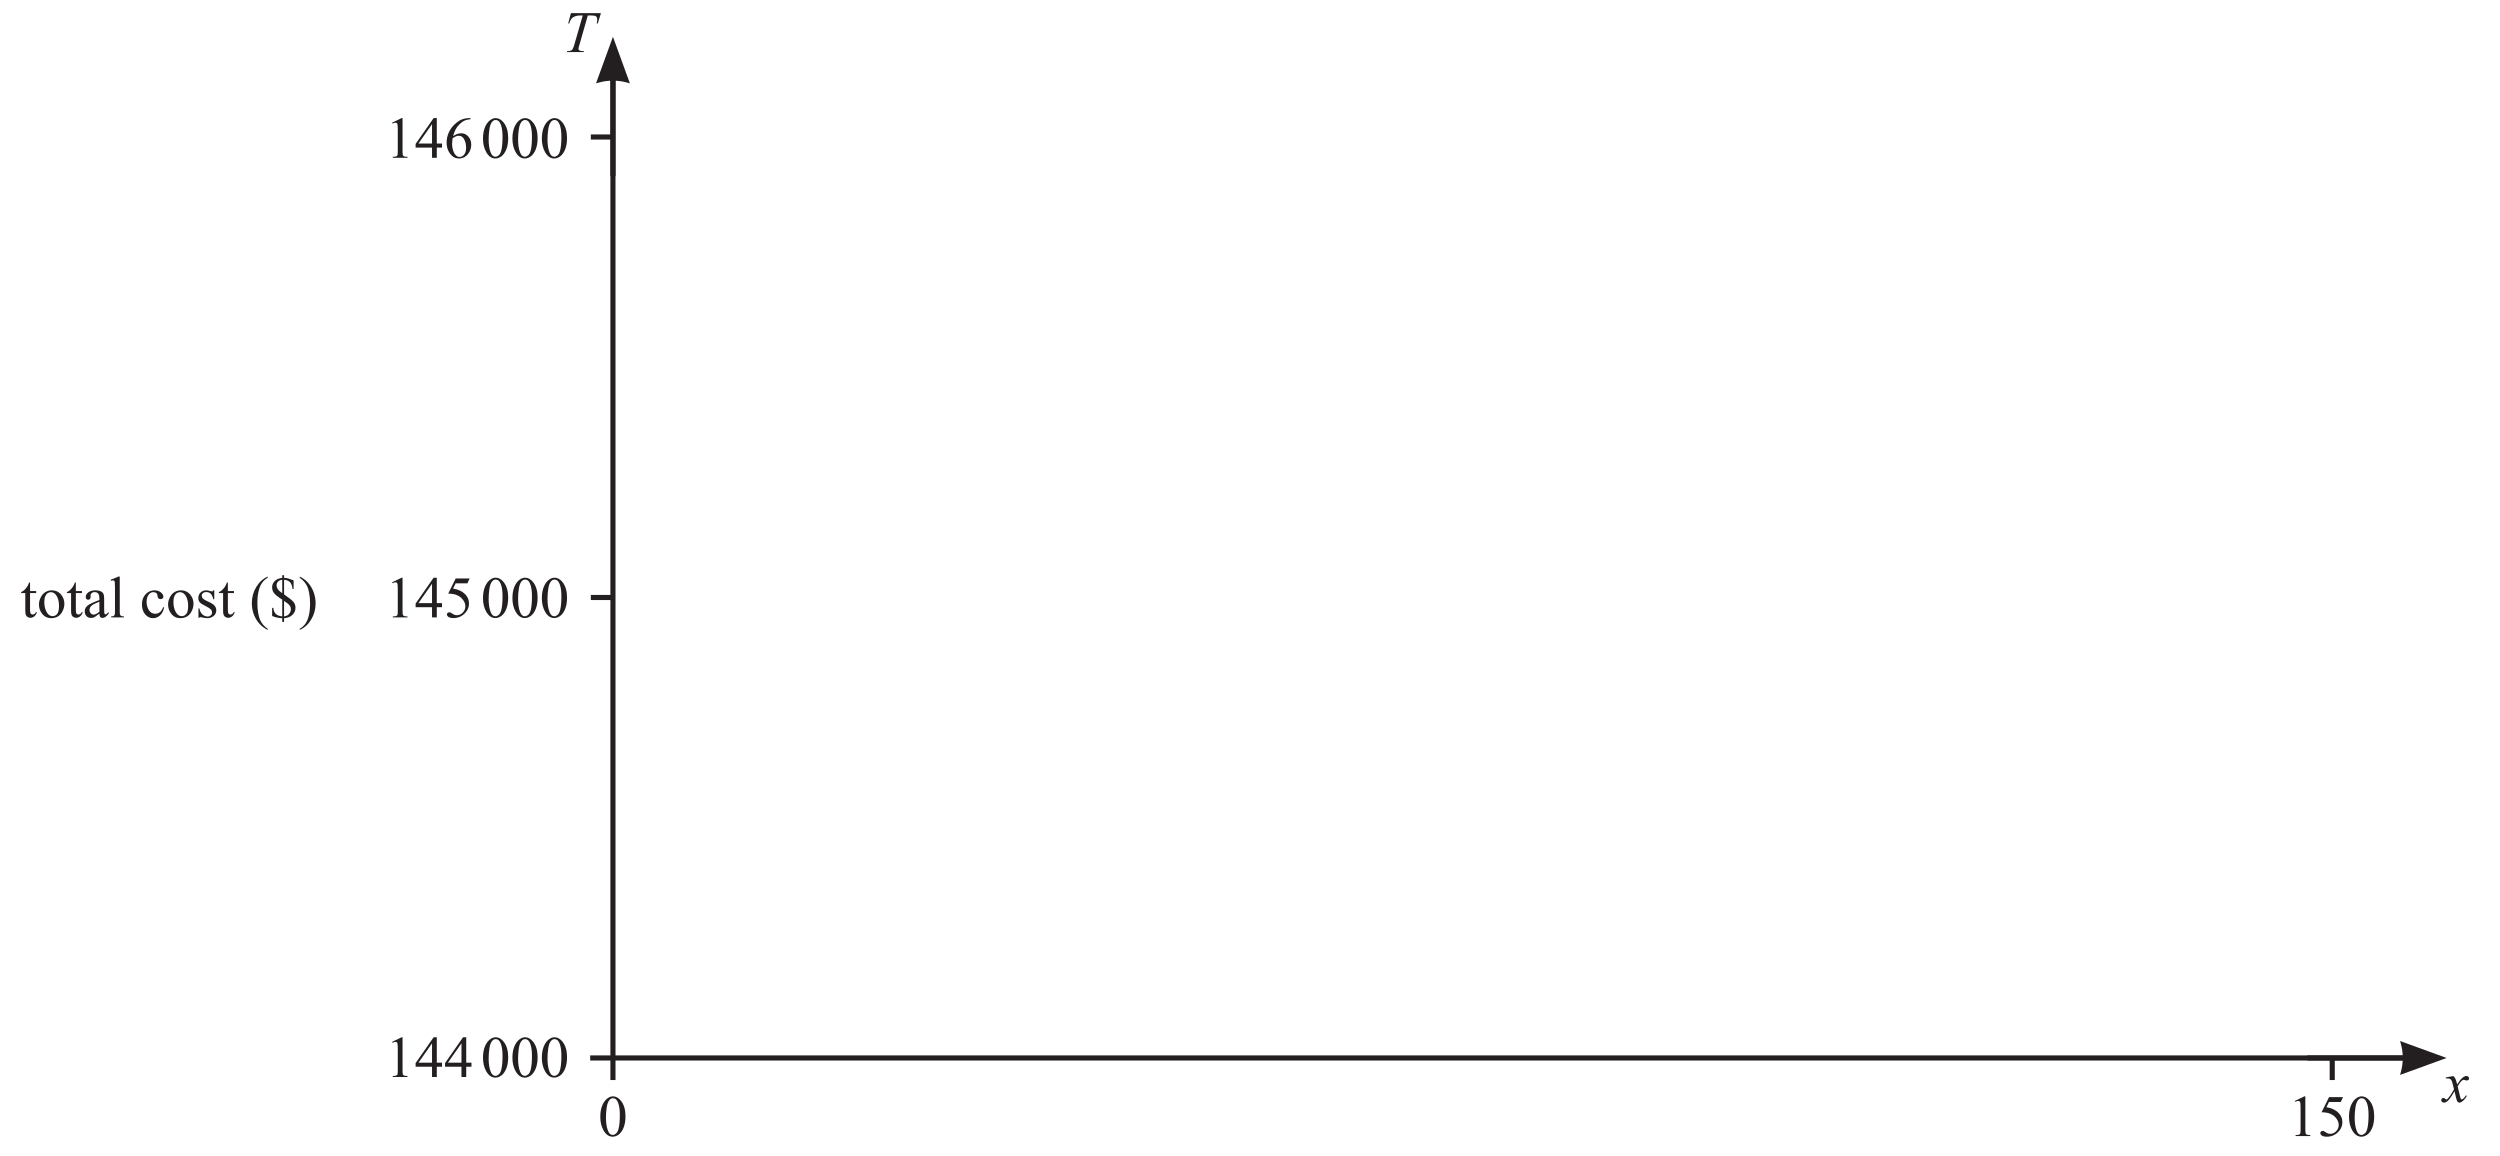
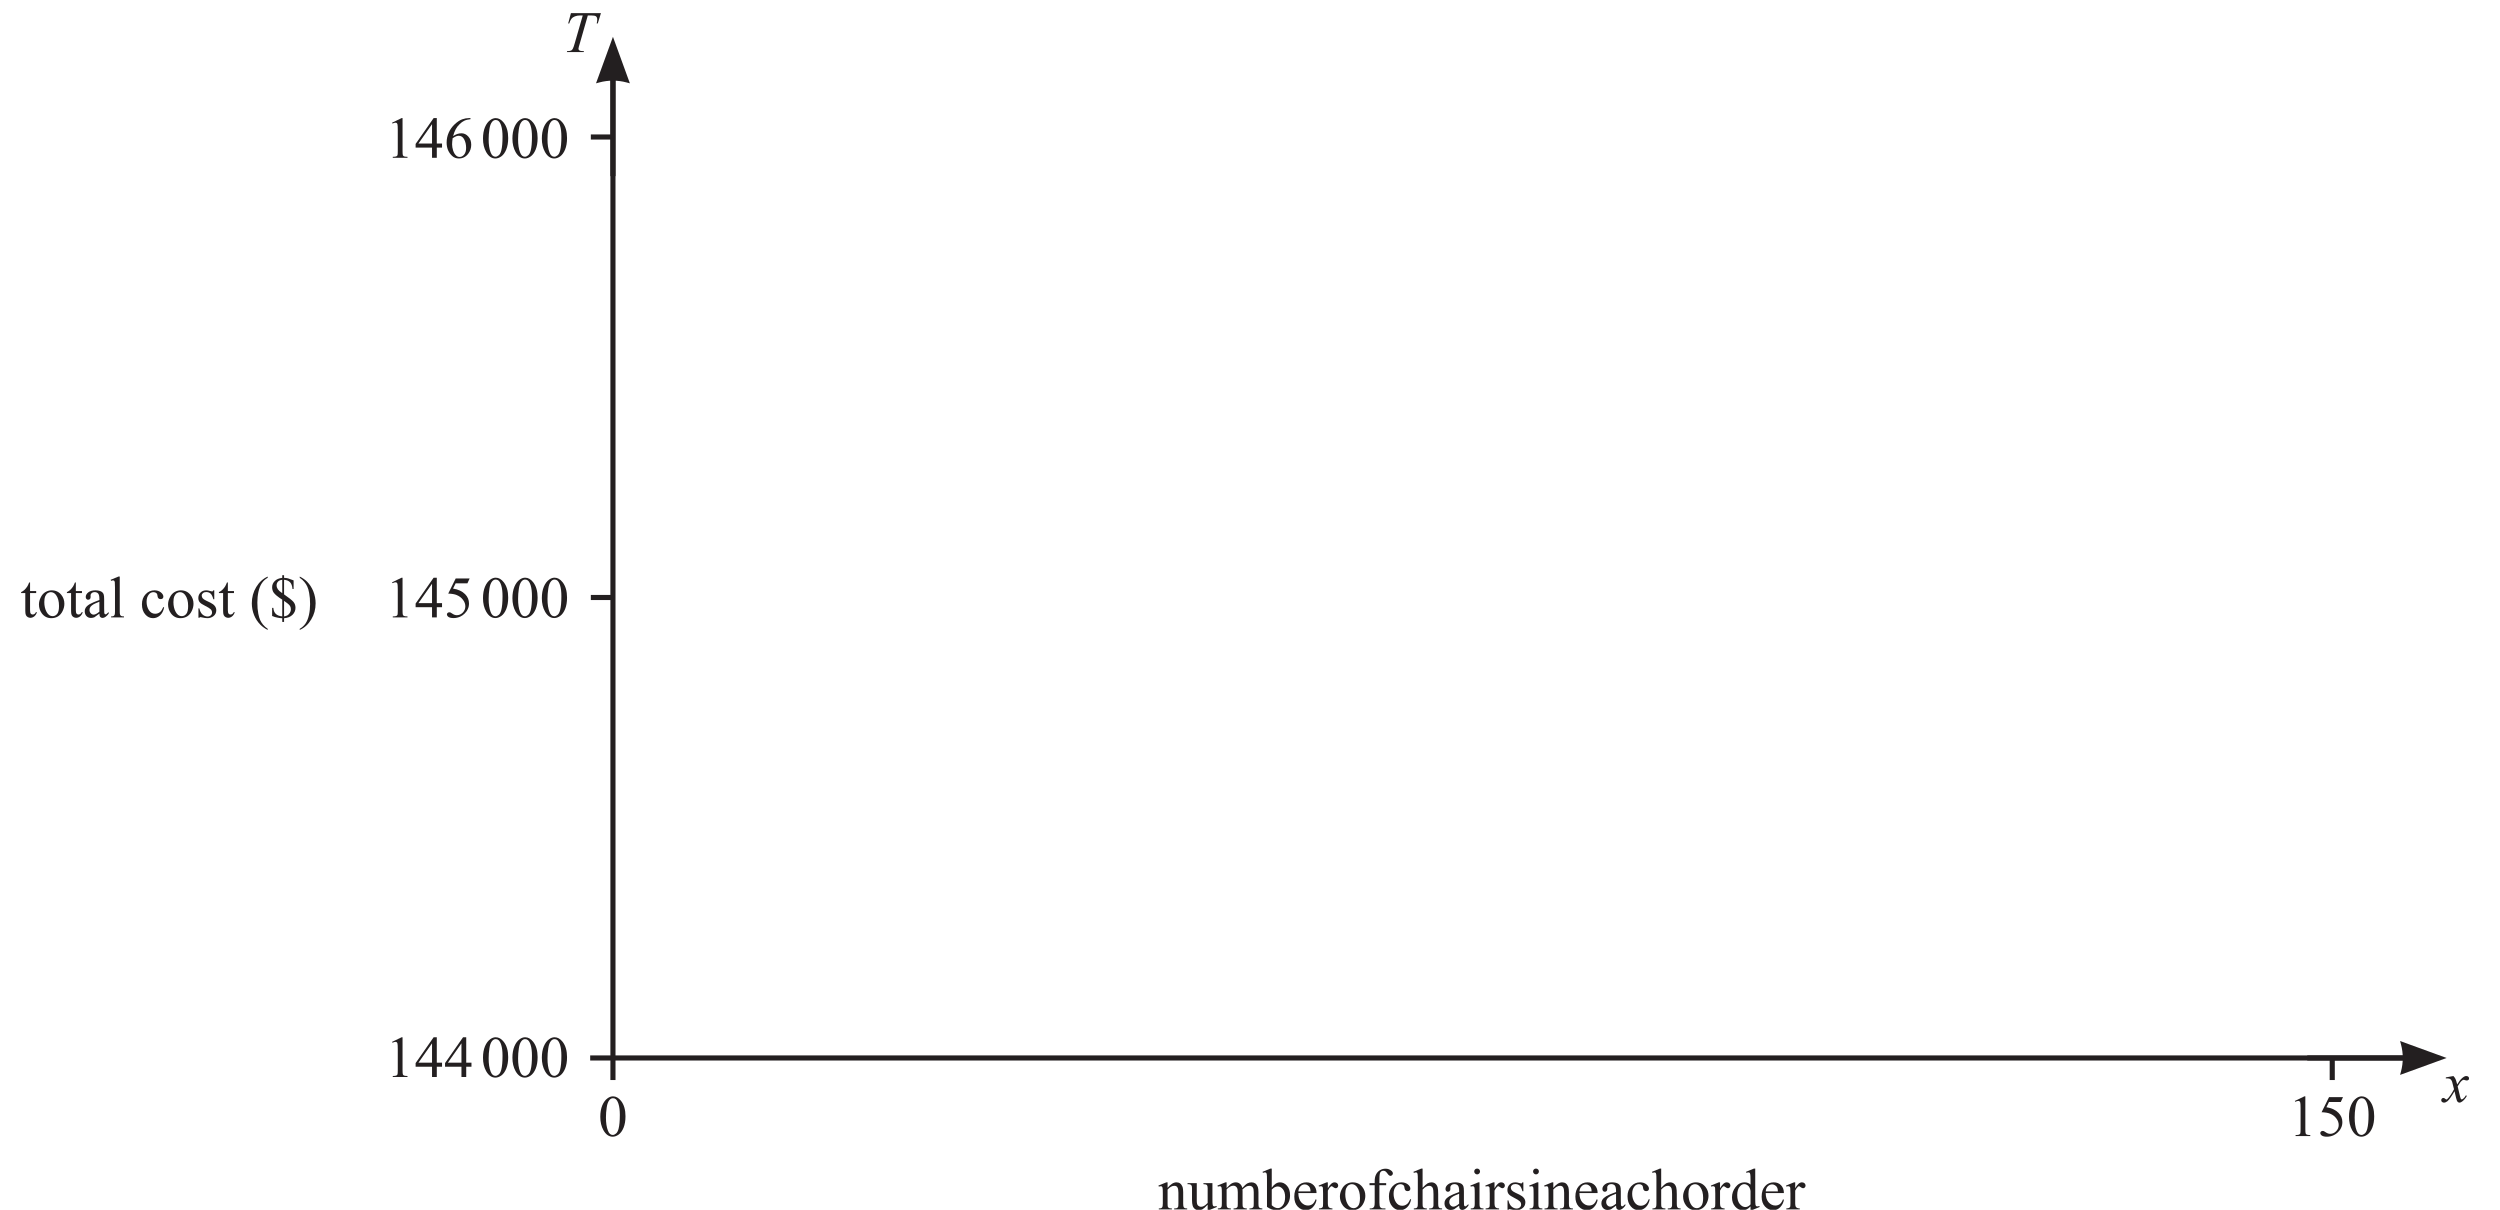
- <svg xmlns="http://www.w3.org/2000/svg" xmlns:xlink="http://www.w3.org/1999/xlink" data-id="0607_2026FM_62_q06a_diagram1" data-width-mm="172.33" data-height-mm="79.66" data-measure="false" data-source="0607/62 FM 2026 p8" version="1.1" width="488.5" height="225.8" viewBox="0 0 488.5 225.8">
+ <svg xmlns="http://www.w3.org/2000/svg" xmlns:xlink="http://www.w3.org/1999/xlink" data-id="0607_2026FM_62_q06a_diagram1" data-width-mm="172.33" data-height-mm="83.4" data-measure="false" data-source="0607/62 FM 2026 p8" version="1.1" width="488.500" height="236.4" viewBox="0 0 488.500 236.4">
  <defs>
    <clipPath id="clip_1">
-       <path transform="matrix(1,0,0,-1,-54.399,734.789)" d="M54.4 508.989H542.9V734.789H54.4Z" />
+       <path transform="matrix(1,0,0,-1,-54.399,734.789)" d="M54.4 498.389H542.9V734.789H54.4Z" />
    </clipPath>
    <clipPath id="clip_2">
      <path transform="matrix(1,0,0,-1,-54.399,734.789)" d="M0 0H595.275V841.889H0Z" />
    </clipPath>
    <clipPath id="clip_3">
      <path transform="matrix(1,0,0,-1,-54.399,734.789)" d="M0 0H595.275V841.889H0Z" />
    </clipPath>
    <clipPath id="clip_4">
      <path transform="matrix(1,0,0,-1,-54.362,734.774)" d="M49.448 49.138H545.404V802.729H49.448Z" />
    </clipPath>
    <clipPath id="clip_5">
      <path transform="matrix(1,0,0,-1,-54.362,734.774)" d="M0-.000H595.276V841.889H0Z" clip-rule="evenodd" />
    </clipPath>
    <clipPath id="clip_6">
      <path transform="matrix(1,0,0,-1,-54.362,734.774)" d="M193.323 755.196H323.198V777.259H193.323Z" />
    </clipPath>
    <clipPath id="clip_7">
      <path transform="matrix(1,0,0,-1,-54.362,734.774)" d="M193.323 755.196H323.198V777.259H193.323Z" />
    </clipPath>
    <clipPath id="clip_8">
      <path transform="matrix(1,0,0,-1,-54.362,734.774)" d="M58.386 494.927H536.891V734.153H58.386Z" />
    </clipPath>
    <path id="font_9_135" d="M.146 .594C.133 .561 .122 .539 .114 .526 .099 .503 .083 .483 .064 .466 .045 .449 .027 .437 .009 .430V.414H.080V.112C.080 .080 .083 .056 .090 .040 .097 .025 .108 .013 .122 .005 .137-.003 .151-.007 .166-.007 .188-.007 .210 .000 .231 .016 .252 .033 .268 .057 .279 .089H.260C.255 .076 .247 .066 .237 .059 .226 .052 .216 .049 .205 .049 .192 .049 .182 .054 .173 .064 .165 .074 .161 .094 .161 .123V.413L.265 .414V.447H.161V.594H.146Z" />
    <path id="font_9_158" d="M.235 .429C.271 .429 .301 .412 .324 .381 .358 .336 .375 .273 .375 .194 .375 .131 .365 .086 .344 .060 .323 .034 .297 .021 .266 .021 .224 .021 .190 .045 .164 .092 .138 .139 .125 .195 .125 .260 .125 .300 .130 .333 .141 .360 .152 .384 .166 .402 .183 .413 .200 .423 .218 .429 .235 .429M.250 .460C.213 .460 .178 .450 .145 .431 .112 .412 .085 .382 .065 .341 .044 .300 .034 .260 .034 .219 .034 .162 .051 .112 .084 .067 .125 .013 .178-.013 .245-.013 .286-.013 .324-.003 .358 .017 .391 .038 .418 .069 .437 .110 .457 .151 .466 .191 .466 .232 .466 .289 .449 .339 .414 .383 .373 .434 .319 .460 .250 .460Z" />
    <path id="font_9_123" d="M.283 .266V.097C.242 .063 .210 .047 .185 .047 .166 .047 .150 .055 .136 .070 .122 .085 .115 .105 .115 .128 .115 .147 .121 .164 .132 .180 .143 .195 .161 .210 .187 .225 .202 .233 .234 .247 .283 .266M.215 .460C.163 .460 .123 .448 .094 .425 .065 .402 .051 .376 .051 .347 .051 .332 .055 .321 .063 .313 .070 .304 .080 .300 .092 .300 .105 .300 .115 .304 .122 .312 .130 .320 .134 .332 .134 .347L.133 .375C.133 .390 .139 .402 .152 .413 .164 .424 .180 .430 .200 .430 .227 .430 .248 .422 .263 .405 .276 .388 .283 .358 .283 .314V.296C.206 .268 .151 .244 .118 .225 .085 .205 .062 .184 .049 .162 .039 .146 .034 .127 .034 .105 .034 .071 .044 .043 .064 .022 .084 .001 .109-.009 .140-.009 .160-.009 .179-.005 .197 .002 .208 .008 .237 .029 .283 .064 .283 .037 .288 .018 .298 .007 .307-.003 .320-.009 .336-.009 .369-.009 .404 .015 .441 .064V.091C.422 .072 .408 .060 .401 .055 .397 .053 .393 .052 .388 .052 .383 .052 .378 .054 .375 .057 .371 .060 .368 .067 .366 .076 .365 .086 .364 .112 .364 .155V.307C.364 .350 .361 .379 .355 .393 .347 .414 .332 .430 .313 .440 .288 .453 .255 .460 .215 .460Z" />
    <path id="font_9_168" d="M.163 .694 .030 .639 .038 .621C.051 .626 .062 .629 .070 .629 .078 .629 .085 .627 .090 .623 .095 .618 .098 .610 .101 .599 .103 .588 .104 .557 .104 .507V.100C.104 .073 .102 .054 .098 .044 .093 .035 .087 .028 .080 .023 .073 .019 .059 .017 .038 .017V0H.257V.017C.234 .017 .218 .019 .210 .024 .201 .029 .195 .036 .191 .045 .187 .054 .185 .072 .185 .100V.694H.163Z" />
    <path id="font_9_121" d="" />
    <path id="font_9_164" d="M.247 .460C.188 .460 .138 .438 .097 .394 .055 .350 .034 .293 .034 .223 .034 .150 .053 .093 .091 .050 .128 .007 .172-.013 .223-.013 .266-.013 .305 .002 .340 .033 .375 .065 .399 .110 .411 .169L.397 .176C.380 .137 .363 .109 .345 .094 .320 .073 .291 .062 .259 .062 .214 .062 .179 .082 .152 .123 .126 .164 .113 .212 .113 .265 .113 .319 .126 .360 .153 .392 .172 .416 .198 .429 .231 .429 .251 .429 .267 .423 .278 .413 .291 .403 .297 .388 .298 .369 .300 .350 .304 .337 .310 .330 .319 .317 .334 .311 .353 .311 .367 .311 .378 .315 .386 .322 .394 .330 .398 .340 .398 .353 .398 .378 .384 .402 .356 .425 .327 .448 .291 .460 .247 .460Z" />
    <path id="font_9_134" d="M.184 .460C.144 .460 .111 .448 .086 .423 .061 .398 .048 .367 .048 .330 .048 .302 .055 .279 .070 .260 .085 .241 .116 .220 .163 .197 .210 .174 .241 .154 .257 .139 .273 .125 .281 .105 .281 .082 .281 .063 .274 .048 .260 .035 .245 .022 .227 .015 .205 .015 .173 .015 .144 .027 .118 .050 .093 .073 .075 .107 .066 .153H.050V-.006H.066C.070 .001 .076 .005 .084 .005 .091 .005 .099 .003 .110 .000 .145-.008 .177-.013 .204-.013 .242-.013 .276-.001 .307 .023 .338 .048 .353 .081 .353 .122 .353 .175 .320 .217 .254 .25L.183 .284C.152 .299 .131 .313 .121 .326 .111 .339 .106 .355 .106 .373 .106 .388 .113 .401 .127 .413 .141 .425 .159 .431 .182 .431 .212 .431 .237 .422 .256 .405 .275 .388 .291 .355 .303 .308H.319V.460H.303C.299 .452 .296 .447 .293 .445 .291 .442 .286 .441 .281 .441 .275 .441 .264 .444 .247 .449 .222 .457 .201 .460 .184 .460Z" />
    <path id="font_9_182" d="M.310 .694C.230 .658 .165 .599 .115 .516 .065 .433 .040 .341 .040 .240 .040 .171 .053 .104 .078 .040 .103-.023 .140-.079 .187-.126 .220-.159 .261-.188 .310-.213V-.194C.277-.171 .250-.147 .230-.122 .209-.097 .194-.071 .181-.044 .169-.017 .159 .018 .150 .063 .139 .120 .134 .183 .134 .252 .134 .316 .140 .378 .153 .437 .166 .496 .185 .544 .211 .582 .237 .621 .270 .651 .310 .673V.694Z" />
    <path id="font_9_239" d="M.224 .639V.412C.189 .435 .164 .457 .149 .478 .135 .5 .128 .521 .128 .545 .128 .570 .136 .591 .152 .608 .167 .625 .191 .635 .224 .639M.255 .281C.306 .246 .339 .219 .352 .200 .365 .181 .371 .160 .371 .139 .371 .118 .366 .098 .355 .080 .344 .061 .330 .046 .312 .035 .299 .027 .280 .021 .255 .017V.281M.224 .717V.672C.169 .666 .126 .648 .097 .618 .067 .588 .052 .554 .052 .513 .052 .478 .061 .447 .078 .422 .102 .388 .151 .347 .224 .302V.017C.175 .022 .139 .036 .115 .059 .090 .083 .076 .117 .073 .162H.052V.024C.084 .011 .113 .001 .139-.003 .165-.009 .194-.013 .224-.014V-.077H.255V-.014C.316-.009 .363 .010 .398 .044 .432 .078 .449 .118 .449 .163 .449 .203 .437 .237 .414 .264 .391 .291 .338 .334 .255 .391V.639C.300 .635 .334 .621 .357 .597 .380 .573 .394 .535 .398 .483H.417V.629C.364 .649 .332 .660 .323 .663 .304 .668 .282 .671 .255 .672V.717H.224Z" />
    <path id="font_9_183" d="M.021 .694V.673C.054 .651 .081 .626 .101 .601 .122 .576 .138 .550 .150 .523 .163 .496 .173 .461 .181 .416 .192 .360 .197 .295 .197 .226 .197 .162 .191 .101 .178 .042 .165-.016 .146-.065 .120-.103 .094-.141 .061-.171 .021-.194V-.213C.102-.177 .167-.118 .216-.035 .266 .047 .291 .139 .291 .240 .291 .309 .278 .376 .253 .440 .228 .504 .192 .560 .145 .608 .112 .641 .070 .669 .021 .694Z" />
+     <path id="font_9_132" d="M.140 .460 .005 .405 .012 .388C.025 .392 .036 .394 .045 .394 .054 .394 .060 .392 .065 .388 .070 .384 .074 .376 .076 .364 .079 .353 .080 .320 .080 .266V.100C.080 .067 .076 .045 .068 .034 .060 .023 .045 .017 .022 .017H.012V0H.234V.017C.209 .017 .194 .019 .185 .024 .177 .028 .171 .035 .166 .044 .163 .051 .161 .070 .161 .100V.337C.199 .380 .237 .401 .276 .401 .301 .401 .319 .392 .329 .373 .340 .355 .345 .325 .345 .284V.100C.345 .075 .344 .059 .343 .054 .340 .042 .334 .033 .326 .026 .317 .020 .303 .017 .282 .017H.273V0H.494V.017C.473 .017 .458 .019 .450 .024 .442 .029 .436 .035 .433 .043 .429 .053 .426 .072 .426 .100V.291C.426 .332 .422 .362 .416 .381 .405 .409 .391 .429 .373 .442 .356 .454 .335 .460 .311 .460 .263 .460 .213 .429 .161 .366V.460H.140Z" />
+     <path id="font_9_159" d="M.000 .447V.429C.001 .429 .003 .429 .005 .429 .026 .429 .040 .427 .049 .423 .058 .418 .064 .412 .069 .404 .074 .396 .076 .381 .076 .360V.160C.076 .119 .080 .087 .087 .064 .094 .041 .106 .022 .125 .008 .144-.006 .165-.013 .190-.013 .213-.013 .234-.008 .254 .002 .274 .013 .303 .039 .342 .080V-.013H.364L.498 .041 .491 .059C.478 .054 .467 .051 .457 .051 .450 .051 .444 .053 .438 .057 .433 .062 .429 .070 .427 .081 .424 .092 .423 .125 .423 .175V.447H.270V.429C.299 .429 .319 .423 .328 .414 .337 .405 .342 .388 .342 .362V.109C.317 .084 .296 .067 .279 .058 .261 .049 .245 .045 .231 .045 .210 .045 .194 .052 .179 .065 .164 .078 .157 .105 .157 .147V.447H.000Z" />
+     <path id="font_9_124" d="M.143 .460 .008 .405 .015 .388C.028 .392 .039 .394 .048 .394 .057 .394 .063 .392 .068 .388 .073 .384 .076 .377 .079 .366 .082 .352 .083 .320 .083 .271V.100C.083 .073 .081 .054 .077 .044 .072 .035 .066 .028 .058 .024 .050 .019 .036 .017 .015 .017V0H.236V.017C.212 .017 .196 .019 .188 .024 .180 .028 .174 .034 .170 .043 .166 .052 .164 .071 .164 .100V.340C.179 .358 .199 .375 .226 .389 .243 .398 .261 .403 .278 .403 .304 .403 .324 .392 .338 .371 .349 .355 .354 .329 .354 .293V.100C.354 .073 .353 .057 .352 .052 .348 .040 .341 .031 .332 .026 .323 .020 .307 .017 .282 .017V0H.507V.017C.485 .017 .468 .020 .459 .025 .450 .030 .444 .036 .440 .043 .437 .050 .435 .069 .435 .100V.314L.433 .335 .434 .340C.459 .363 .480 .379 .497 .388 .515 .397 .533 .401 .550 .401 .578 .401 .598 .391 .611 .370 .620 .355 .625 .329 .625 .293V.100C.625 .074 .623 .058 .623 .053 .619 .042 .613 .033 .606 .028 .595 .021 .580 .017 .561 .017H.552V0H.771V.017C.752 .017 .738 .020 .729 .025 .720 .030 .714 .036 .711 .043 .707 .053 .705 .072 .705 .100V.293C.705 .333 .701 .363 .694 .382 .683 .409 .669 .429 .651 .442 .632 .454 .611 .460 .587 .460 .562 .460 .539 .454 .516 .442 .493 .429 .464 .403 .431 .364 .424 .395 .410 .419 .390 .435 .370 .452 .347 .460 .319 .460 .302 .460 .285 .457 .268 .450 .251 .444 .236 .433 .222 .421 .216 .416 .197 .397 .164 .364V.460H.143Z" />
+     <path id="font_9_125" d="M.255 .390C.287 .390 .316 .375 .342 .344 .367 .313 .380 .269 .380 .212 .380 .150 .367 .103 .342 .071 .316 .038 .288 .022 .259 .022 .240 .022 .222 .026 .205 .034 .187 .043 .170 .055 .153 .071V.338C.173 .357 .190 .370 .203 .377 .220 .386 .238 .390 .255 .390M.131 .694-.003 .639 .003 .621C.016 .626 .028 .629 .037 .629 .045 .629 .052 .627 .057 .623 .062 .618 .066 .610 .068 .599 .071 .587 .072 .556 .072 .505V.043C.100 .024 .127 .009 .154 .000 .181-.008 .208-.013 .234-.013 .289-.013 .340 .007 .385 .048 .438 .097 .464 .161 .464 .240 .464 .308 .447 .362 .413 .401 .379 .440 .339 .460 .293 .460 .243 .460 .196 .430 .153 .369V.694H.131Z" />
+     <path id="font_9_130" d="M.215 .425C.232 .425 .25 .420 .265 .409 .282 .399 .294 .385 .302 .366 .307 .355 .311 .335 .312 .306H.105C.108 .343 .121 .373 .142 .394 .163 .416 .188 .425 .215 .425M.242 .460C.183 .460 .134 .439 .095 .396 .056 .353 .036 .294 .036 .217 .036 .146 .055 .090 .093 .049 .132 .007 .178-.013 .231-.013 .280-.013 .321 .004 .354 .041 .388 .078 .407 .118 .414 .163L.399 .173C.384 .134 .366 .106 .345 .090 .323 .074 .297 .066 .268 .066 .224 .066 .186 .085 .153 .122 .121 .160 .105 .212 .105 .278H.414C.414 .333 .398 .377 .366 .410 .333 .444 .292 .460 .242 .460Z" />
+     <path id="font_9_126" d="M.141 .460 .006 .405 .011 .388C.024 .392 .035 .394 .045 .394 .054 .394 .061 .392 .066 .388 .072 .383 .076 .376 .078 .366 .080 .356 .081 .325 .081 .273V.100C.081 .074 .080 .058 .079 .053 .076 .042 .070 .033 .062 .028 .051 .021 .034 .017 .011 .017V0H.240V.017C.220 .017 .205 .020 .194 .026 .183 .031 .176 .038 .171 .047 .165 .060 .162 .079 .162 .104V.319C.177 .349 .192 .371 .207 .384 .214 .391 .220 .394 .226 .394 .233 .394 .243 .388 .257 .377 .272 .366 .284 .360 .295 .360 .307 .360 .317 .364 .325 .373 .334 .382 .338 .393 .338 .406 .338 .420 .332 .433 .321 .444 .309 .455 .294 .460 .276 .460 .237 .460 .199 .426 .162 .360V.460H.141Z" />
+     <path id="font_9_170" d="M.311 .692C.274 .692 .241 .683 .211 .664 .182 .645 .160 .620 .146 .589 .131 .558 .125 .521 .125 .476V.447H.037V.412H.125V.117C.125 .085 .122 .064 .118 .053 .114 .042 .107 .033 .097 .027 .085 .020 .073 .017 .060 .017H.040V0H.308V.017H.267C.247 .017 .231 .024 .219 .038 .210 .049 .205 .076 .205 .117V.412H.320V.447H.205V.479C.205 .548 .207 .591 .212 .608 .217 .625 .224 .638 .234 .645 .245 .653 .258 .657 .273 .657 .285 .657 .296 .654 .306 .648 .316 .642 .327 .630 .340 .612 .352 .595 .362 .583 .370 .578 .379 .573 .388 .570 .394 .570 .404 .570 .413 .574 .421 .583 .430 .592 .434 .601 .434 .610 .434 .628 .425 .644 .406 .659 .377 .681 .347 .692 .311 .692Z" />
+     <path id="font_9_161" d="M.140 .694 .006 .639 .013 .621C.028 .626 .039 .629 .046 .629 .055 .629 .061 .627 .066 .623 .071 .618 .075 .610 .077 .599 .080 .587 .081 .556 .081 .505V.100C.081 .072 .079 .054 .075 .045 .071 .036 .066 .029 .060 .026 .049 .020 .033 .017 .013 .017V0H.234V.017C.211 .017 .195 .020 .186 .025 .177 .030 .170 .036 .167 .043 .164 .050 .162 .069 .162 .100V.337C.186 .363 .207 .380 .224 .388 .241 .397 .258 .401 .274 .401 .291 .401 .303 .397 .314 .389 .325 .382 .333 .370 .338 .355 .343 .340 .347 .308 .347 .259V.100C.347 .075 .347 .059 .345 .054 .342 .042 .336 .033 .327 .026 .319 .020 .305 .017 .284 .017H.274V0H.493V.017C.472 .017 .458 .019 .450 .024 .444 .029 .437 .035 .434 .042 .429 .053 .427 .072 .427 .100V.258C.427 .314 .424 .352 .418 .373 .409 .403 .396 .425 .377 .439 .360 .453 .337 .460 .312 .460 .291 .460 .269 .454 .248 .444 .227 .432 .198 .406 .162 .367V.694H.140Z" />
+     <path id="font_9_127" d="M.145 .694C.131 .694 .119 .689 .109 .680 .100 .670 .095 .658 .095 .645 .095 .631 .100 .619 .110 .610 .119 .600 .131 .595 .145 .595 .158 .595 .170 .600 .180 .610 .189 .619 .194 .631 .194 .645 .194 .658 .189 .670 .180 .680 .170 .689 .158 .694 .145 .694M.164 .460 .029 .405 .036 .388C.049 .392 .060 .394 .069 .394 .078 .394 .084 .392 .089 .388 .094 .384 .097 .377 .100 .367 .103 .352 .104 .321 .104 .273V.100C.104 .073 .102 .054 .097 .044 .093 .035 .087 .028 .080 .023 .073 .019 .058 .017 .036 .017V0H.253V.017C.232 .017 .217 .019 .209 .024 .201 .029 .195 .035 .191 .044 .187 .053 .185 .072 .185 .100V.460H.164Z" />
+     <path id="font_9_128" d="M.242 .430C.257 .430 .273 .425 .289 .416 .306 .407 .319 .393 .328 .375 .338 .357 .344 .337 .347 .314V.085C.319 .055 .289 .040 .260 .040 .225 .040 .194 .057 .164 .092 .135 .127 .121 .178 .121 .243 .121 .308 .136 .358 .166 .391 .188 .417 .213 .430 .242 .430M.405 .694 .271 .639 .277 .621C.291 .626 .302 .629 .311 .629 .319 .629 .326 .627 .331 .623 .336 .618 .340 .610 .342 .599 .345 .587 .347 .556 .347 .505V.422C.320 .447 .287 .460 .248 .460 .185 .460 .133 .433 .093 .380 .052 .327 .032 .269 .032 .204 .032 .140 .050 .088 .087 .047 .123 .006 .166-.013 .215-.013 .239-.013 .261-.008 .282 .001 .303 .011 .324 .028 .347 .051V-.013H.369L.502 .041 .497 .059C.482 .054 .470 .051 .461 .051 .454 .051 .448 .053 .442 .058 .437 .062 .433 .070 .431 .082 .429 .093 .427 .125 .427 .177V.694H.405Z" />
    <path id="font_9_199" d="M.277 .675 .115 .597 .122 .582C.144 .592 .161 .597 .173 .597 .182 .597 .189 .595 .195 .590 .201 .585 .205 .577 .207 .567 .210 .554 .212 .522 .212 .474V.116C.212 .076 .210 .052 .207 .044 .203 .036 .197 .030 .188 .025 .179 .020 .158 .018 .127 .017V0H.377V.017C.347 .018 .327 .020 .317 .025 .307 .030 .301 .037 .298 .046 .295 .055 .293 .079 .293 .116V.675H.277Z" />
    <path id="font_9_162" d="M.294 .572V.243H.063L.294 .572M.321 .675 .015 .236V.174H.294V0H.375V.174H.464V.243H.375V.675H.321Z" />
    <path id="font_9_114" d="M.246 .375C.287 .375 .319 .355 .340 .314 .362 .273 .373 .225 .373 .169 .373 .120 .362 .082 .340 .055 .317 .028 .292 .015 .264 .015 .240 .015 .220 .023 .204 .038 .181 .059 .164 .088 .152 .125 .141 .162 .135 .196 .135 .227 .135 .254 .138 .291 .144 .333 .171 .350 .192 .362 .206 .367 .222 .372 .234 .375 .246 .375M.419 .675C.384 .675 .347 .668 .306 .654 .265 .639 .223 .611 .179 .570 .135 .529 .101 .481 .078 .429 .054 .375 .042 .319 .042 .259 .042 .166 .073 .091 .135 .033 .166 .003 .205-.011 .250-.011 .316-.011 .369 .016 .410 .071 .444 .116 .460 .167 .460 .222 .460 .279 .444 .326 .410 .362 .377 .399 .338 .417 .293 .417 .246 .417 .199 .401 .152 .369 .164 .414 .179 .452 .196 .485 .213 .517 .235 .546 .263 .572 .288 .598 .315 .617 .342 .630 .369 .643 .404 .652 .447 .656V.675H.419Z" />
    <path id="font_9_113" d="M.250 .643C.269 .643 .285 .638 .298 .627 .317 .611 .332 .584 .344 .547 .360 .497 .367 .434 .367 .360 .367 .257 .360 .178 .345 .122 .335 .085 .321 .058 .302 .043 .283 .027 .265 .019 .247 .019 .210 .019 .183 .043 .165 .092 .142 .149 .131 .224 .131 .315 .131 .371 .135 .429 .144 .486 .152 .544 .168 .586 .191 .613 .208 .633 .228 .643 .250 .643M.251 .675C.220 .675 .189 .664 .160 .643 .122 .616 .092 .576 .069 .522 .046 .467 .035 .402 .035 .327 .035 .238 .053 .163 .088 .100 .130 .025 .183-.011 .246-.011 .278-.011 .311 .000 .345 .024 .380 .049 .408 .088 .430 .141 .452 .195 .463 .260 .463 .337 .463 .446 .438 .533 .388 .597 .347 .649 .302 .675 .251 .675Z" />
    <path id="font_9_163" d="M.196 .662 .069 .405C.130 .403 .179 .395 .214 .380 .259 .361 .295 .334 .320 .299 .347 .264 .360 .227 .360 .187 .360 .146 .344 .110 .315 .081 .286 .052 .253 .038 .215 .038 .190 .038 .166 .046 .141 .063 .126 .074 .115 .080 .109 .083 .102 .086 .095 .087 .086 .087 .075 .087 .065 .083 .058 .076 .051 .069 .047 .061 .047 .052 .047 .036 .056 .021 .074 .008 .092-.004 .121-.011 .161-.011 .200-.011 .239-.002 .276 .015 .302 .028 .326 .044 .347 .065 .369 .086 .388 .111 .401 .141 .416 .170 .422 .203 .422 .238 .422 .298 .400 .350 .357 .394 .307 .445 .238 .477 .151 .490L.195 .579H.395L.433 .662H.196Z" />
    <clipPath id="clip_10">
      <path transform="matrix(1,0,0,-1,-54.362,734.774)" d="M58.386 494.927H536.891V734.153H58.386Z" />
    </clipPath>
    <path id="font_9_244" d="M.138 .662 .091 .486H.109C.119 .520 .131 .546 .146 .565 .161 .584 .181 .598 .205 .607 .229 .617 .261 .623 .301 .623H.339L.203 .151C.190 .104 .179 .074 .171 .059 .164 .045 .155 .035 .146 .029 .132 .021 .112 .017 .087 .017H.074L.069 0H.353L.360 .017H.337C.310 .017 .292 .021 .282 .028 .271 .035 .266 .045 .266 .056 .266 .069 .274 .101 .291 .154L.425 .623H.478C.524 .623 .552 .617 .563 .608 .578 .597 .585 .578 .585 .555 .585 .535 .582 .513 .576 .486H.594L.648 .662H.138Z" />
    <path id="font_9_241" d="M.172 .441 .043 .418V.400C.052 .401 .061 .401 .069 .401 .092 .401 .109 .397 .121 .388 .133 .379 .143 .364 .150 .343 .151 .338 .162 .296 .182 .217 .174 .199 .157 .170 .131 .129 .104 .088 .083 .062 .068 .050 .062 .045 .057 .042 .053 .042 .049 .042 .043 .046 .034 .053 .022 .064 .011 .069 .001 .069-.009 .069-.017 .065-.024 .058-.031 .051-.035 .042-.035 .031-.035 .019-.031 .009-.023 .002-.012-.006-.001-.011 .011-.011 .030-.011 .049-.003 .069 .012 .100 .038 .140 .095 .191 .183 .212 .086 .226 .031 .233 .018 .244-.001 .258-.011 .277-.011 .289-.011 .304-.004 .322 .009 .354 .034 .380 .066 .401 .104L.384 .113C.371 .089 .356 .070 .337 .055 .328 .048 .320 .044 .313 .044 .308 .044 .304 .046 .300 .051 .295 .056 .291 .072 .284 .097L.244 .265C.272 .314 .296 .347 .317 .363 .328 .372 .337 .377 .345 .377 .350 .377 .361 .375 .376 .369 .384 .366 .391 .365 .398 .365 .410 .365 .421 .369 .430 .377 .435 .382 .437 .390 .437 .403 .437 .414 .433 .423 .424 .430 .416 .437 .405 .441 .391 .441 .381 .441 .372 .439 .365 .436 .352 .431 .338 .421 .321 .407 .305 .393 .291 .378 .279 .362L.236 .298C.223 .348 .214 .379 .208 .390 .200 .407 .188 .424 .172 .441Z" />
    <clipPath id="clip_11">
      <path transform="matrix(1,0,0,-1,-54.362,734.774)" d="M58.386 494.927H536.891V734.153H58.386Z" />
    </clipPath>
  </defs>
  <g clip-path="url(#clip_1)">
    <g clip-path="url(#clip_2)">
      <g clip-path="url(#clip_3)">
        <g clip-path="url(#clip_4)">
          <g clip-path="url(#clip_5)">
            <g clip-path="url(#clip_6)" />
            <g clip-path="url(#clip_7)" />
            <g clip-path="url(#clip_8)">
              <use data-text="t" xlink:href="#font_9_135" transform="matrix(11.5,0,0,-11.5,4.022,120.641)" fill="#231f20" />
              <use data-text="o" xlink:href="#font_9_158" transform="matrix(11.5,0,0,-11.5,7.219,120.641)" fill="#231f20" />
              <use data-text="t" xlink:href="#font_9_135" transform="matrix(11.5,0,0,-11.5,12.969,120.641)" fill="#231f20" />
              <use data-text="a" xlink:href="#font_9_123" transform="matrix(11.5,0,0,-11.5,16.166,120.641)" fill="#231f20" />
              <use data-text="l" xlink:href="#font_9_168" transform="matrix(11.5,0,0,-11.5,21.272,120.641)" fill="#231f20" />
              <use data-text="c" xlink:href="#font_9_164" transform="matrix(11.5,0,0,-11.5,27.344,120.641)" fill="#231f20" />
              <use data-text="o" xlink:href="#font_9_158" transform="matrix(11.5,0,0,-11.5,32.450,120.641)" fill="#231f20" />
              <use data-text="s" xlink:href="#font_9_134" transform="matrix(11.5,0,0,-11.5,38.200,120.641)" fill="#231f20" />
              <use data-text="t" xlink:href="#font_9_135" transform="matrix(11.5,0,0,-11.5,42.674,120.641)" fill="#231f20" />
              <use data-text="(" xlink:href="#font_9_182" transform="matrix(11.5,0,0,-11.5,48.746,120.641)" fill="#231f20" />
              <use data-text="$" xlink:href="#font_9_239" transform="matrix(11.5,0,0,-11.5,52.575,120.641)" fill="#231f20" />
              <use data-text=")" xlink:href="#font_9_183" transform="matrix(11.5,0,0,-11.5,58.325,120.641)" fill="#231f20" />
+               <use data-text="n" xlink:href="#font_9_132" transform="matrix(11.5,0,0,-11.5,226.294,236.320)" fill="#231f20" />
+               <use data-text="u" xlink:href="#font_9_159" transform="matrix(11.5,0,0,-11.5,232.044,236.320)" fill="#231f20" />
+               <use data-text="m" xlink:href="#font_9_124" transform="matrix(11.5,0,0,-11.5,237.794,236.320)" fill="#231f20" />
+               <use data-text="b" xlink:href="#font_9_125" transform="matrix(11.5,0,0,-11.5,246.741,236.320)" fill="#231f20" />
+               <use data-text="e" xlink:href="#font_9_130" transform="matrix(11.5,0,0,-11.5,252.491,236.320)" fill="#231f20" />
+               <use data-text="r" xlink:href="#font_9_126" transform="matrix(11.5,0,0,-11.5,257.597,236.320)" fill="#231f20" />
+               <use data-text="o" xlink:href="#font_9_158" transform="matrix(11.5,0,0,-11.5,261.427,236.320)" fill="#231f20" />
+               <use data-text="f" xlink:href="#font_9_170" transform="matrix(11.5,0,0,-11.5,267.177,236.320)" fill="#231f20" />
+               <use data-text="c" xlink:href="#font_9_164" transform="matrix(11.5,0,0,-11.5,271.006,236.320)" fill="#231f20" />
+               <use data-text="h" xlink:href="#font_9_161" transform="matrix(11.5,0,0,-11.5,276.112,236.320)" fill="#231f20" />
+               <use data-text="a" xlink:href="#font_9_123" transform="matrix(11.5,0,0,-11.5,281.862,236.320)" fill="#231f20" />
+               <use data-text="i" xlink:href="#font_9_127" transform="matrix(11.5,0,0,-11.5,286.968,236.320)" fill="#231f20" />
+               <use data-text="r" xlink:href="#font_9_126" transform="matrix(11.5,0,0,-11.5,290.165,236.320)" fill="#231f20" />
+               <use data-text="s" xlink:href="#font_9_134" transform="matrix(11.5,0,0,-11.5,293.995,236.320)" fill="#231f20" />
+               <use data-text="i" xlink:href="#font_9_127" transform="matrix(11.5,0,0,-11.5,298.468,236.320)" fill="#231f20" />
+               <use data-text="n" xlink:href="#font_9_132" transform="matrix(11.5,0,0,-11.5,301.665,236.320)" fill="#231f20" />
+               <use data-text="e" xlink:href="#font_9_130" transform="matrix(11.5,0,0,-11.5,307.415,236.320)" fill="#231f20" />
+               <use data-text="a" xlink:href="#font_9_123" transform="matrix(11.5,0,0,-11.5,312.521,236.320)" fill="#231f20" />
+               <use data-text="c" xlink:href="#font_9_164" transform="matrix(11.5,0,0,-11.5,317.627,236.320)" fill="#231f20" />
+               <use data-text="h" xlink:href="#font_9_161" transform="matrix(11.5,0,0,-11.5,322.733,236.320)" fill="#231f20" />
+               <use data-text="o" xlink:href="#font_9_158" transform="matrix(11.5,0,0,-11.5,328.483,236.320)" fill="#231f20" />
+               <use data-text="r" xlink:href="#font_9_126" transform="matrix(11.5,0,0,-11.5,334.233,236.320)" fill="#231f20" />
+               <use data-text="d" xlink:href="#font_9_128" transform="matrix(11.5,0,0,-11.5,338.063,236.320)" fill="#231f20" />
+               <use data-text="e" xlink:href="#font_9_130" transform="matrix(11.5,0,0,-11.5,343.813,236.320)" fill="#231f20" />
+               <use data-text="r" xlink:href="#font_9_126" transform="matrix(11.5,0,0,-11.5,348.919,236.320)" fill="#231f20" />
            </g>
            <use data-text="1" xlink:href="#font_9_199" transform="matrix(11.5,0,0,-11.5,75.288,30.838)" fill="#231f20" />
            <use data-text="4" xlink:href="#font_9_162" transform="matrix(11.5,0,0,-11.5,81.038,30.838)" fill="#231f20" />
            <use data-text="6" xlink:href="#font_9_114" transform="matrix(11.5,0,0,-11.5,86.788,30.838)" fill="#231f20" />
            <use data-text="0" xlink:href="#font_9_113" transform="matrix(11.5,0,0,-11.5,93.975,30.842)" fill="#231f20" />
            <use data-text="0" xlink:href="#font_9_113" transform="matrix(11.5,0,0,-11.5,99.725,30.842)" fill="#231f20" />
            <use data-text="0" xlink:href="#font_9_113" transform="matrix(11.5,0,0,-11.5,105.475,30.842)" fill="#231f20" />
            <use data-text="1" xlink:href="#font_9_199" transform="matrix(11.5,0,0,-11.5,75.288,120.646)" fill="#231f20" />
            <use data-text="4" xlink:href="#font_9_162" transform="matrix(11.5,0,0,-11.5,81.038,120.646)" fill="#231f20" />
            <use data-text="5" xlink:href="#font_9_163" transform="matrix(11.5,0,0,-11.5,86.788,120.646)" fill="#231f20" />
            <use data-text="0" xlink:href="#font_9_113" transform="matrix(11.5,0,0,-11.5,93.975,120.641)" fill="#231f20" />
            <use data-text="0" xlink:href="#font_9_113" transform="matrix(11.5,0,0,-11.5,99.725,120.641)" fill="#231f20" />
            <use data-text="0" xlink:href="#font_9_113" transform="matrix(11.5,0,0,-11.5,105.475,120.641)" fill="#231f20" />
            <use data-text="1" xlink:href="#font_9_199" transform="matrix(11.5,0,0,-11.5,75.288,210.445)" fill="#231f20" />
            <use data-text="4" xlink:href="#font_9_162" transform="matrix(11.5,0,0,-11.5,81.038,210.445)" fill="#231f20" />
            <use data-text="4" xlink:href="#font_9_162" transform="matrix(11.5,0,0,-11.5,86.788,210.445)" fill="#231f20" />
            <use data-text="0" xlink:href="#font_9_113" transform="matrix(11.5,0,0,-11.5,93.975,210.441)" fill="#231f20" />
            <use data-text="0" xlink:href="#font_9_113" transform="matrix(11.5,0,0,-11.5,99.725,210.441)" fill="#231f20" />
            <use data-text="0" xlink:href="#font_9_113" transform="matrix(11.5,0,0,-11.5,105.475,210.441)" fill="#231f20" />
            <use data-text="0" xlink:href="#font_9_113" transform="matrix(11.5,0,0,-11.5,116.895,221.987)" fill="#231f20" />
            <use data-text="1" xlink:href="#font_9_199" transform="matrix(11.5,0,0,-11.5,447.094,221.987)" fill="#231f20" />
            <use data-text="5" xlink:href="#font_9_163" transform="matrix(11.5,0,0,-11.5,452.844,221.987)" fill="#231f20" />
            <use data-text="0" xlink:href="#font_9_113" transform="matrix(11.5,0,0,-11.5,458.594,221.987)" fill="#231f20" />
            <g clip-path="url(#clip_10)">
              <use data-text="T" xlink:href="#font_9_244" transform="matrix(11.5,0,0,-11.5,109.972,10.180)" fill="#231f20" />
              <use data-text="x" xlink:href="#font_9_241" transform="matrix(11.5,0,0,-11.5,477.420,215.328)" fill="#231f20" />
            </g>
            <path transform="matrix(1,0,0,1,-54.362,734.774)" stroke-width="1" stroke-linecap="butt" stroke-miterlimit="4" stroke-linejoin="miter" fill="none" stroke="#231f20" d="M174.132-523.735V-721.874" />
            <path transform="matrix(1,0,0,1,-54.362,734.774)" stroke-width="1" stroke-linecap="butt" stroke-miterlimit="4" stroke-linejoin="miter" fill="none" stroke="#231f20" d="M174.132-721.573V-700.350" />
            <g clip-path="url(#clip_11)">
              <path transform="matrix(1,0,0,1,-54.362,734.774)" d="M177.442-718.489 174.132-727.585 170.822-718.490 171.490-718.669C173.219-719.132 175.046-719.132 176.774-718.669Z" fill="#231f20" />
              <path transform="matrix(1,0,0,1,-54.362,734.774)" stroke-width="1" stroke-linecap="butt" stroke-miterlimit="4" stroke-linejoin="miter" fill="none" stroke="#231f20" d="M169.684-528.047H526.721" />
              <path transform="matrix(1,0,0,1,-54.362,734.774)" stroke-width="1" stroke-linecap="butt" stroke-miterlimit="4" stroke-linejoin="miter" fill="none" stroke="#231f20" d="M526.421-528.047H505.198" />
              <path transform="matrix(1,0,0,1,-54.362,734.774)" d="M523.337-524.737 532.433-528.047 523.338-531.357 523.517-530.689C523.98-528.960 523.98-527.133 523.517-525.405Z" fill="#231f20" />
              <path transform="matrix(1,0,0,1,-54.362,734.774)" stroke-width="1" stroke-linecap="butt" stroke-miterlimit="4" stroke-linejoin="miter" fill="none" stroke="#231f20" d="M174.132-708.004H169.811" />
              <path transform="matrix(1,0,0,1,-54.362,734.774)" stroke-width="1" stroke-linecap="butt" stroke-miterlimit="4" stroke-linejoin="miter" fill="none" stroke="#231f20" d="M174.132-618.025H169.811" />
              <path transform="matrix(1,0,0,1,-54.362,734.774)" stroke-width="1" stroke-linecap="butt" stroke-miterlimit="4" stroke-linejoin="miter" fill="none" stroke="#231f20" d="M510.082-528.047V-523.735" />
            </g>
          </g>
        </g>
      </g>
    </g>
  </g>
</svg>
